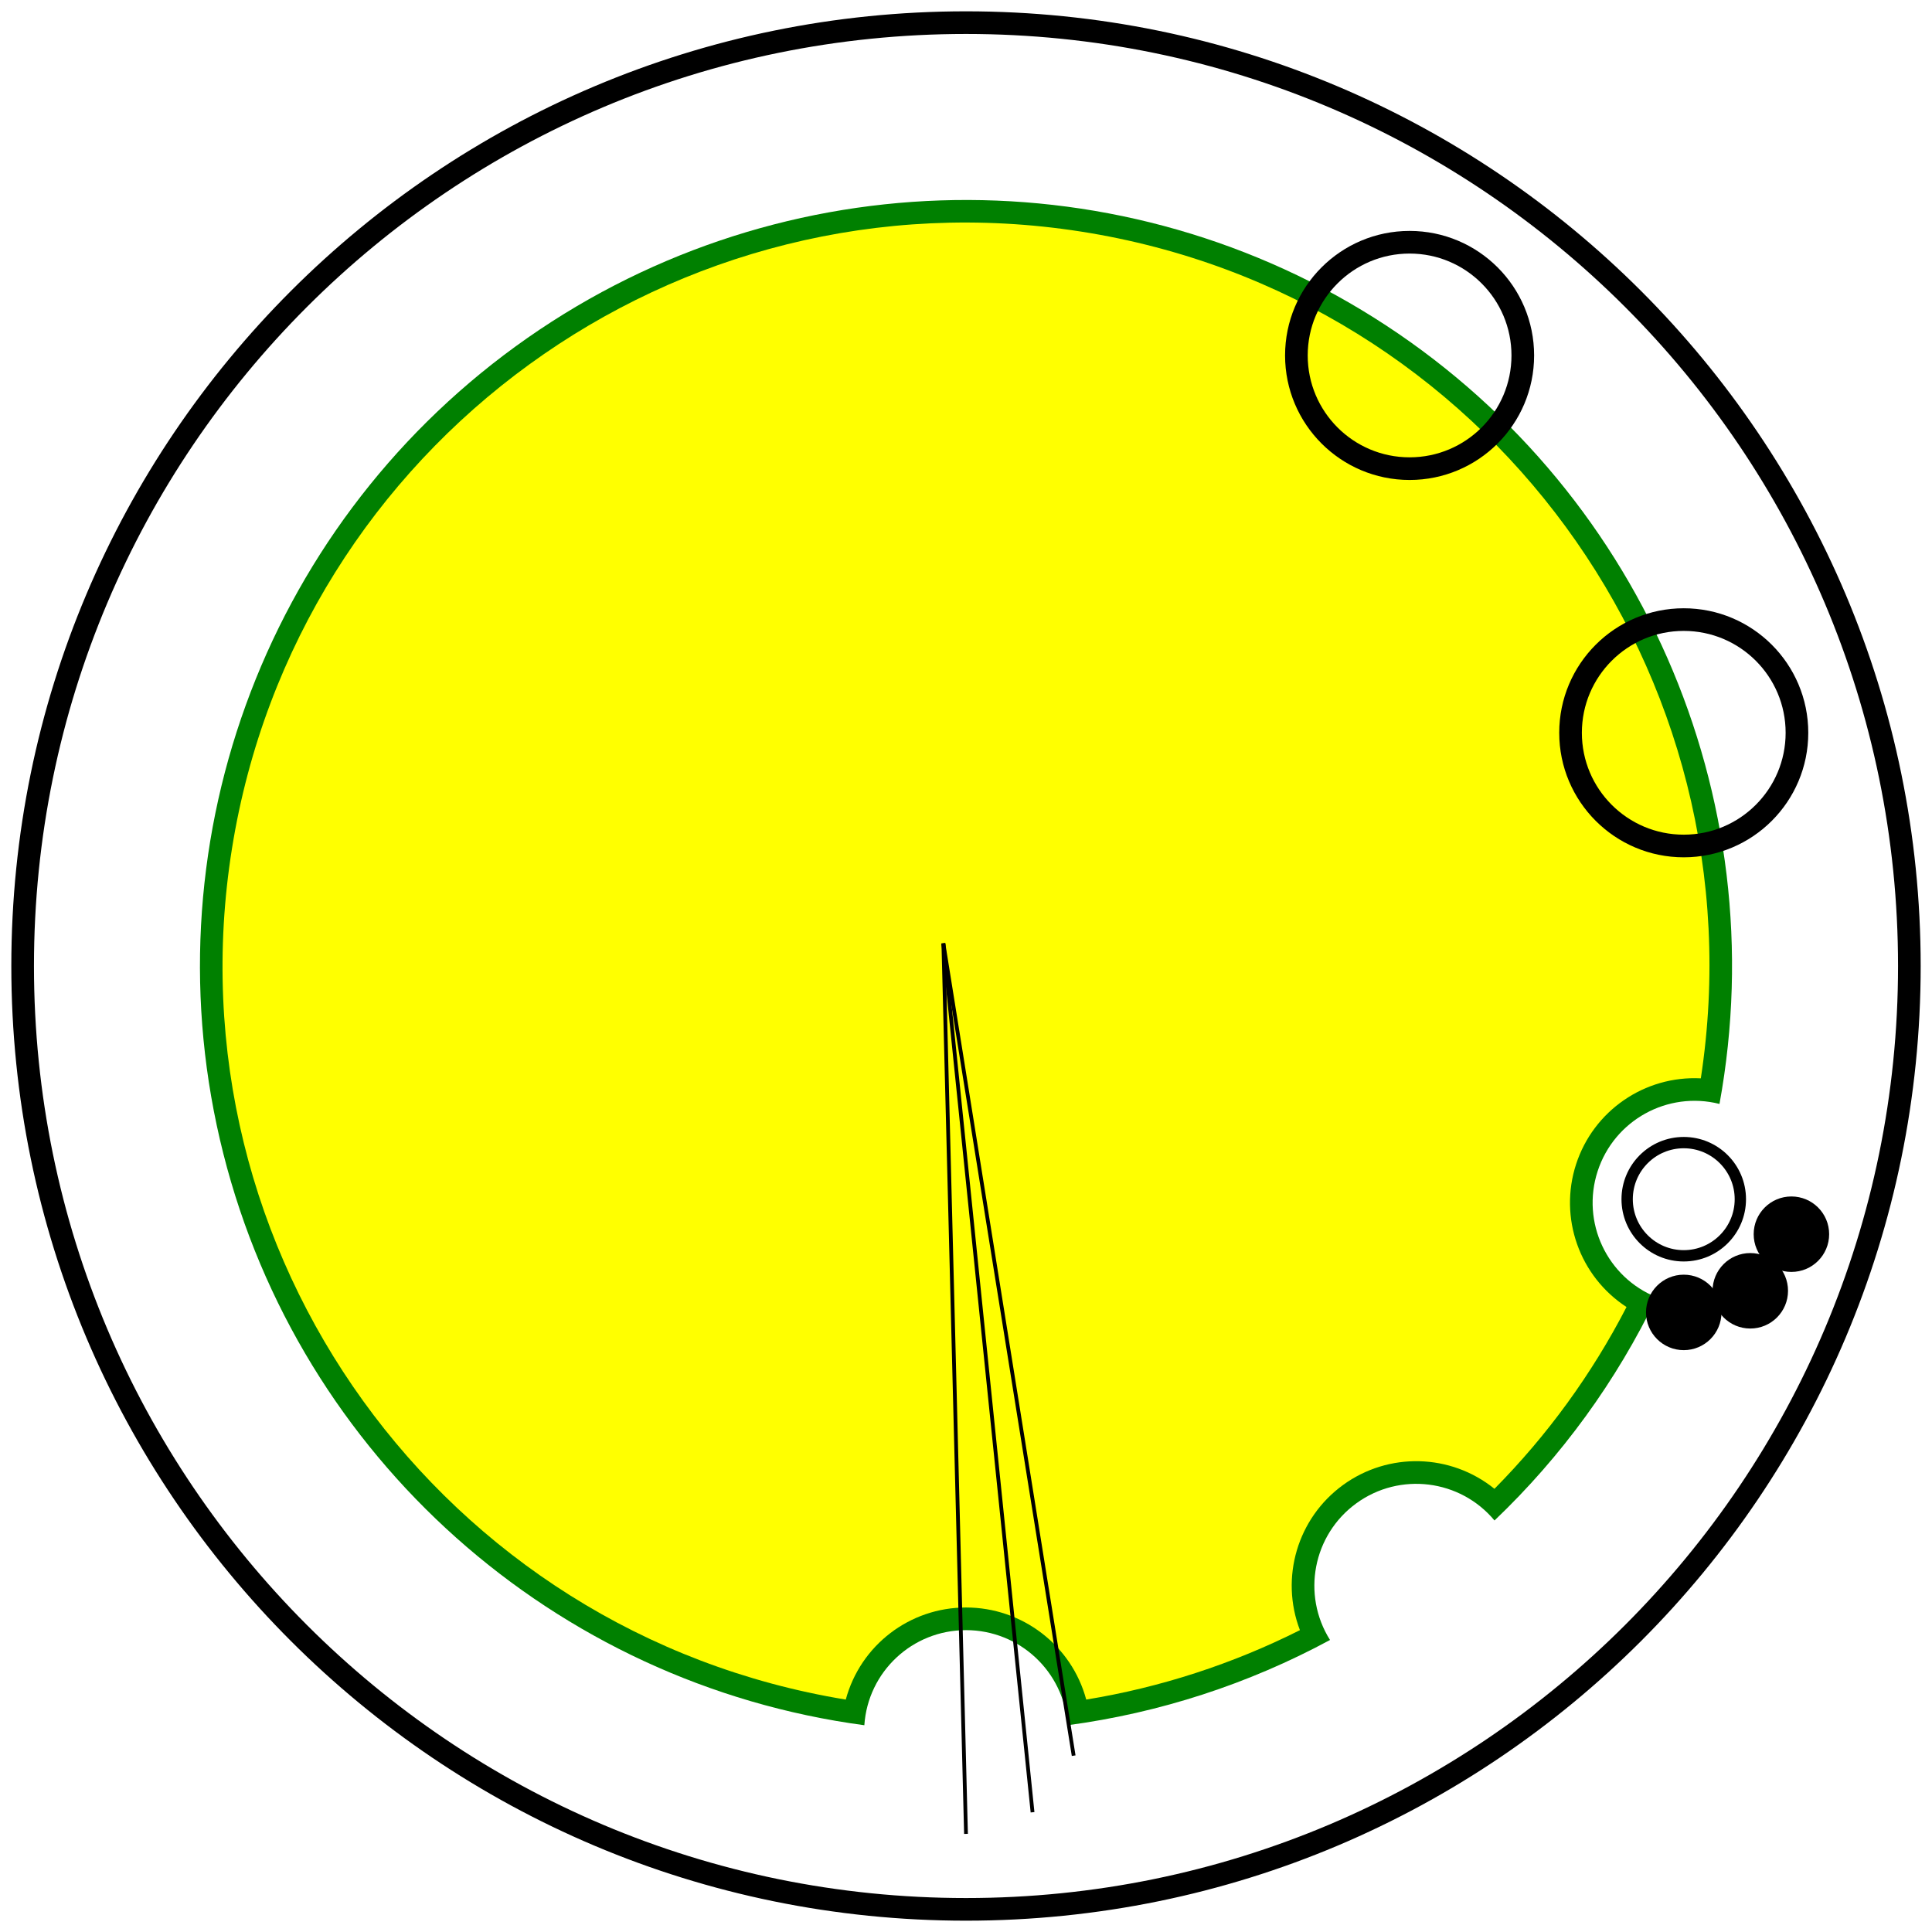
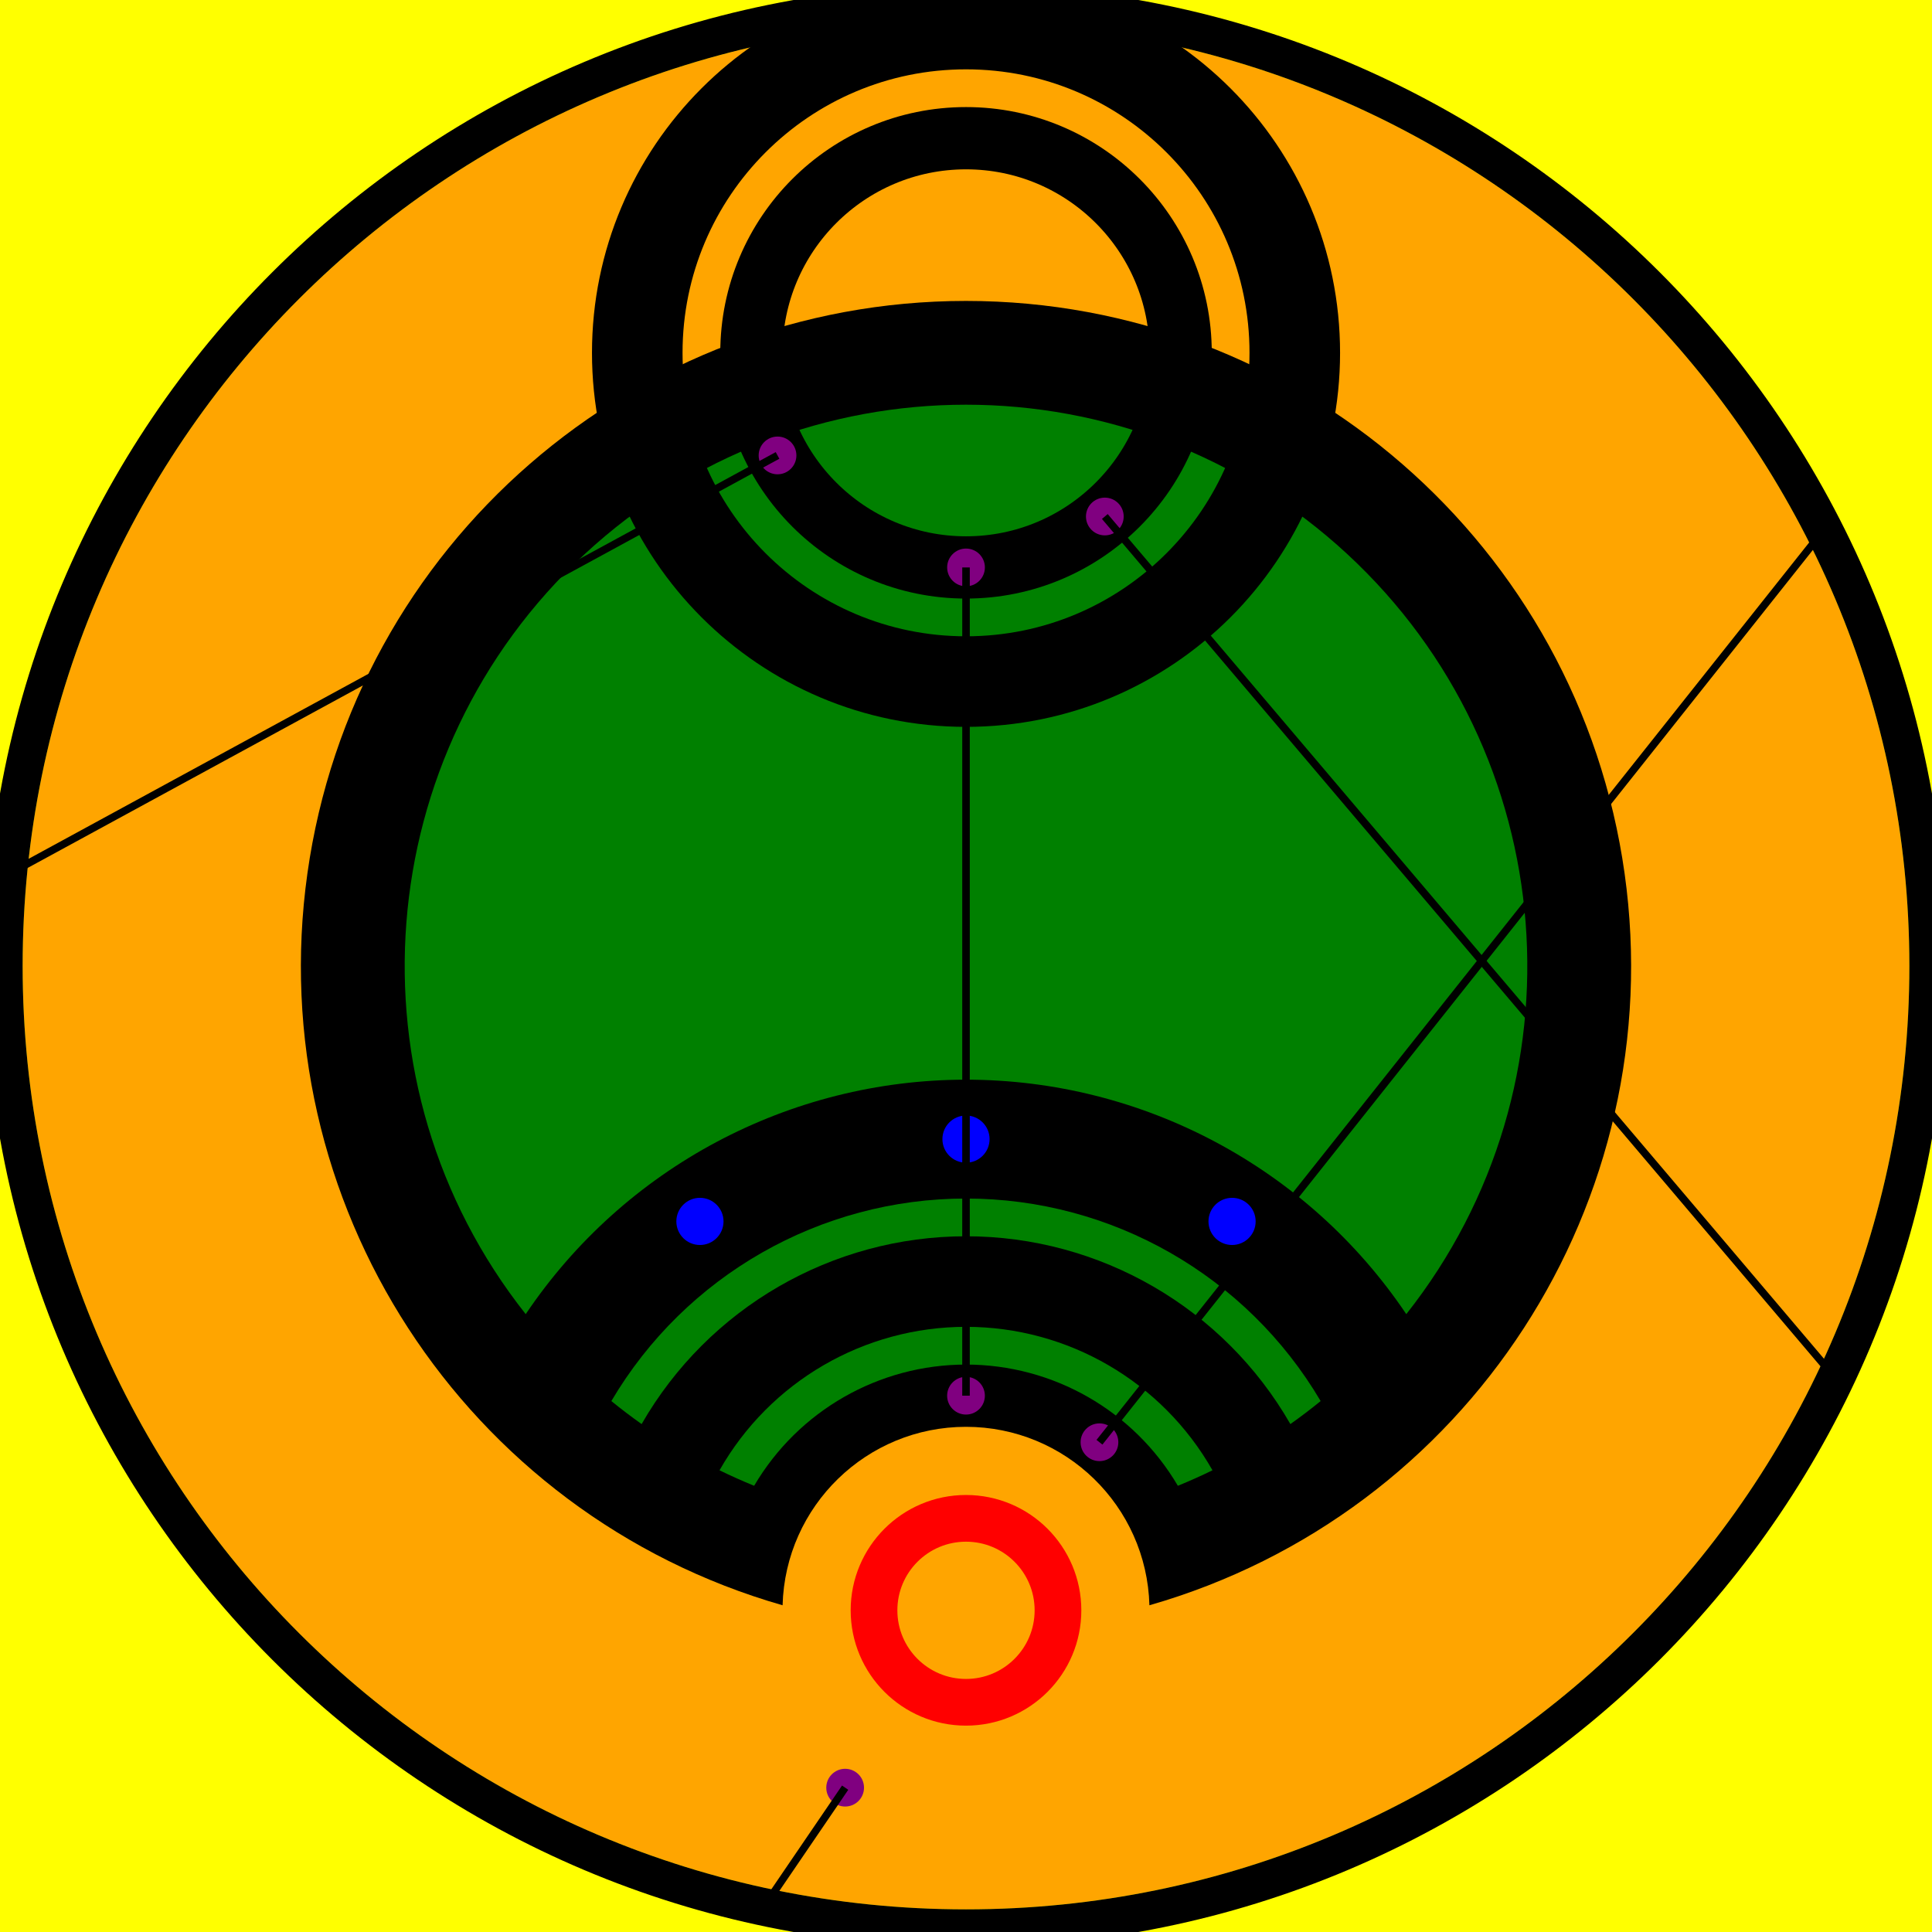
- <svg xmlns="http://www.w3.org/2000/svg" viewBox="0 0 512 512">
-   <path d="M229.06,457.204 A203,203,0,0,0,229.06,457.204 A27,27,0,0,1,282.94,457.204 A203,203,0,0,0,352.47,434.613 A27,27,0,0,1,396.06,402.943 A203,203,0,0,0,439.032,343.797 A27,27,0,0,1,455.682,292.554 A203,203,0,1,0,229.06,457.204 z" fill="green" stroke="none" stroke-width="0" />
-   <path d="M224.139,450.406 A197,197,0,0,0,224.139,450.406 A33,33,0,0,1,287.861,450.406 A197,197,0,0,0,344.493,432.006 A33,33,0,0,1,396.046,394.55 A197,197,0,0,0,431.046,346.377 A33,33,0,0,1,450.737,285.773 A197,197,0,1,0,224.139,450.406 z" fill="yellow" stroke="none" stroke-width="0" />
-   <circle cx="446.211" cy="194.197" fill="none" r="30" stroke="black" stroke-width="6" />
-   <circle cx="373.557" cy="94.197" fill="none" r="30" stroke="black" stroke-width="6" />
-   <circle cx="446.211" cy="317.803" fill="none" r="15" stroke="black" stroke-width="3" />
-   <circle cx="446.211" cy="347.803" fill="black" r="10" stroke="none" stroke-width="0" />
-   <circle cx="463.845" cy="342.074" fill="black" r="10" stroke="none" stroke-width="0" />
-   <circle cx="474.743" cy="327.074" fill="black" r="10" stroke="none" stroke-width="0" />
-   <path d="M256,486 L250,250" fill="none" stroke="black" stroke-width="1" />
-   <path d="M273.634,480.271 L250,250" fill="none" stroke="black" stroke-width="1" />
-   <path d="M284.532,465.271 L250,250" fill="none" stroke="black" stroke-width="1" />
-   <circle cx="256" cy="256" fill="none" r="250" stroke="black" stroke-width="6" />
+ <svg xmlns="http://www.w3.org/2000/svg" viewBox="0 0 2048 2048">
+   <rect fill="yellow" height="2048" stroke="none" width="2048" x="0" y="0" />
+   <circle cx="1024" cy="1024" fill="orange" r="1000" stroke="none" />
+   <path d="M829.573,1701.66 A705,705,0,0,0,829.573,1701.66 A194.5,194.5,0,0,1,1218.427,1701.66 A705,705,0,1,0,829.573,1701.66 z" fill="black" stroke="none" stroke-width="0" />
+   <path d="M557.272,1393.039 A595,595,0,0,0,557.272,1393.039 A562.5,562.5,0,0,1,1490.728,1393.039 A595,595,0,1,0,557.272,1393.039 z" fill="green" stroke="none" stroke-width="0" />
+   <path d="M648.059,1485.187 A436.5,436.5,0,0,1,1399.941,1485.187 A595,595,0,0,1,1367.857,1509.58 A396.5,396.5,0,0,0,680.143,1509.58 A595,595,0,0,1,648.059,1485.187 z" fill="green" stroke="none" stroke-width="0" />
+   <path d="M762.721,1558.563 A300.5,300.5,0,0,1,1285.279,1558.563 A595,595,0,0,1,1248.575,1574.991 A260.5,260.5,0,0,0,799.425,1574.991 A595,595,0,0,1,762.721,1558.563 z" fill="green" stroke="none" stroke-width="0" />
+   <circle cx="1024" cy="1707" fill="none" r="97.5" stroke="red" stroke-width="49.5px" />
+   <circle cx="1306.039" cy="1294.745" fill="blue" r="25" stroke="none" />
+   <circle cx="1024" cy="1207.5" fill="blue" r="25" stroke="none" />
+   <circle cx="741.961" cy="1294.745" fill="blue" r="25" stroke="none" />
+   <circle cx="895.889" cy="1894.999" fill="purple" r="20" stroke="none" />
+   <circle cx="1165.478" cy="1528.842" fill="purple" r="20" stroke="none" />
+   <circle cx="1024.004" cy="1479.5" fill="purple" r="20" stroke="none" />
+   <circle cx="1024.026" cy="374" fill="none" r="348.5" stroke="black" stroke-width="96px" />
+   <circle cx="1024.026" cy="374" fill="none" r="227.5" stroke="black" stroke-width="66px" />
+   <circle cx="824.214" cy="482.773" fill="purple" r="20" stroke="none" />
+   <circle cx="1171.162" cy="547.514" fill="purple" r="20" stroke="none" />
+   <circle cx="1024.022" cy="601.5" fill="purple" r="20" stroke="none" />
+   <circle cx="1024" cy="1024" fill="none" r="1020" stroke="black" stroke-width="40" />
+   <line stroke="black" stroke-width="8" x1="1024.022" x2="1024.004" y1="601.5" y2="1479.5" />
+   <line stroke="black" stroke-width="8" x1="1165.478" x2="1933.33" y1="1528.842" y2="561.918" />
+   <line stroke="black" stroke-width="8" x1="895.889" x2="809.845" y1="1894.999" y2="2021.265" />
+   <line stroke="black" stroke-width="8" x1="1171.162" x2="1945.694" y1="547.514" y2="1460.899" />
+   <line stroke="black" stroke-width="8" x1="824.214" x2="8.647" y1="482.773" y2="926.751" />
</svg>
